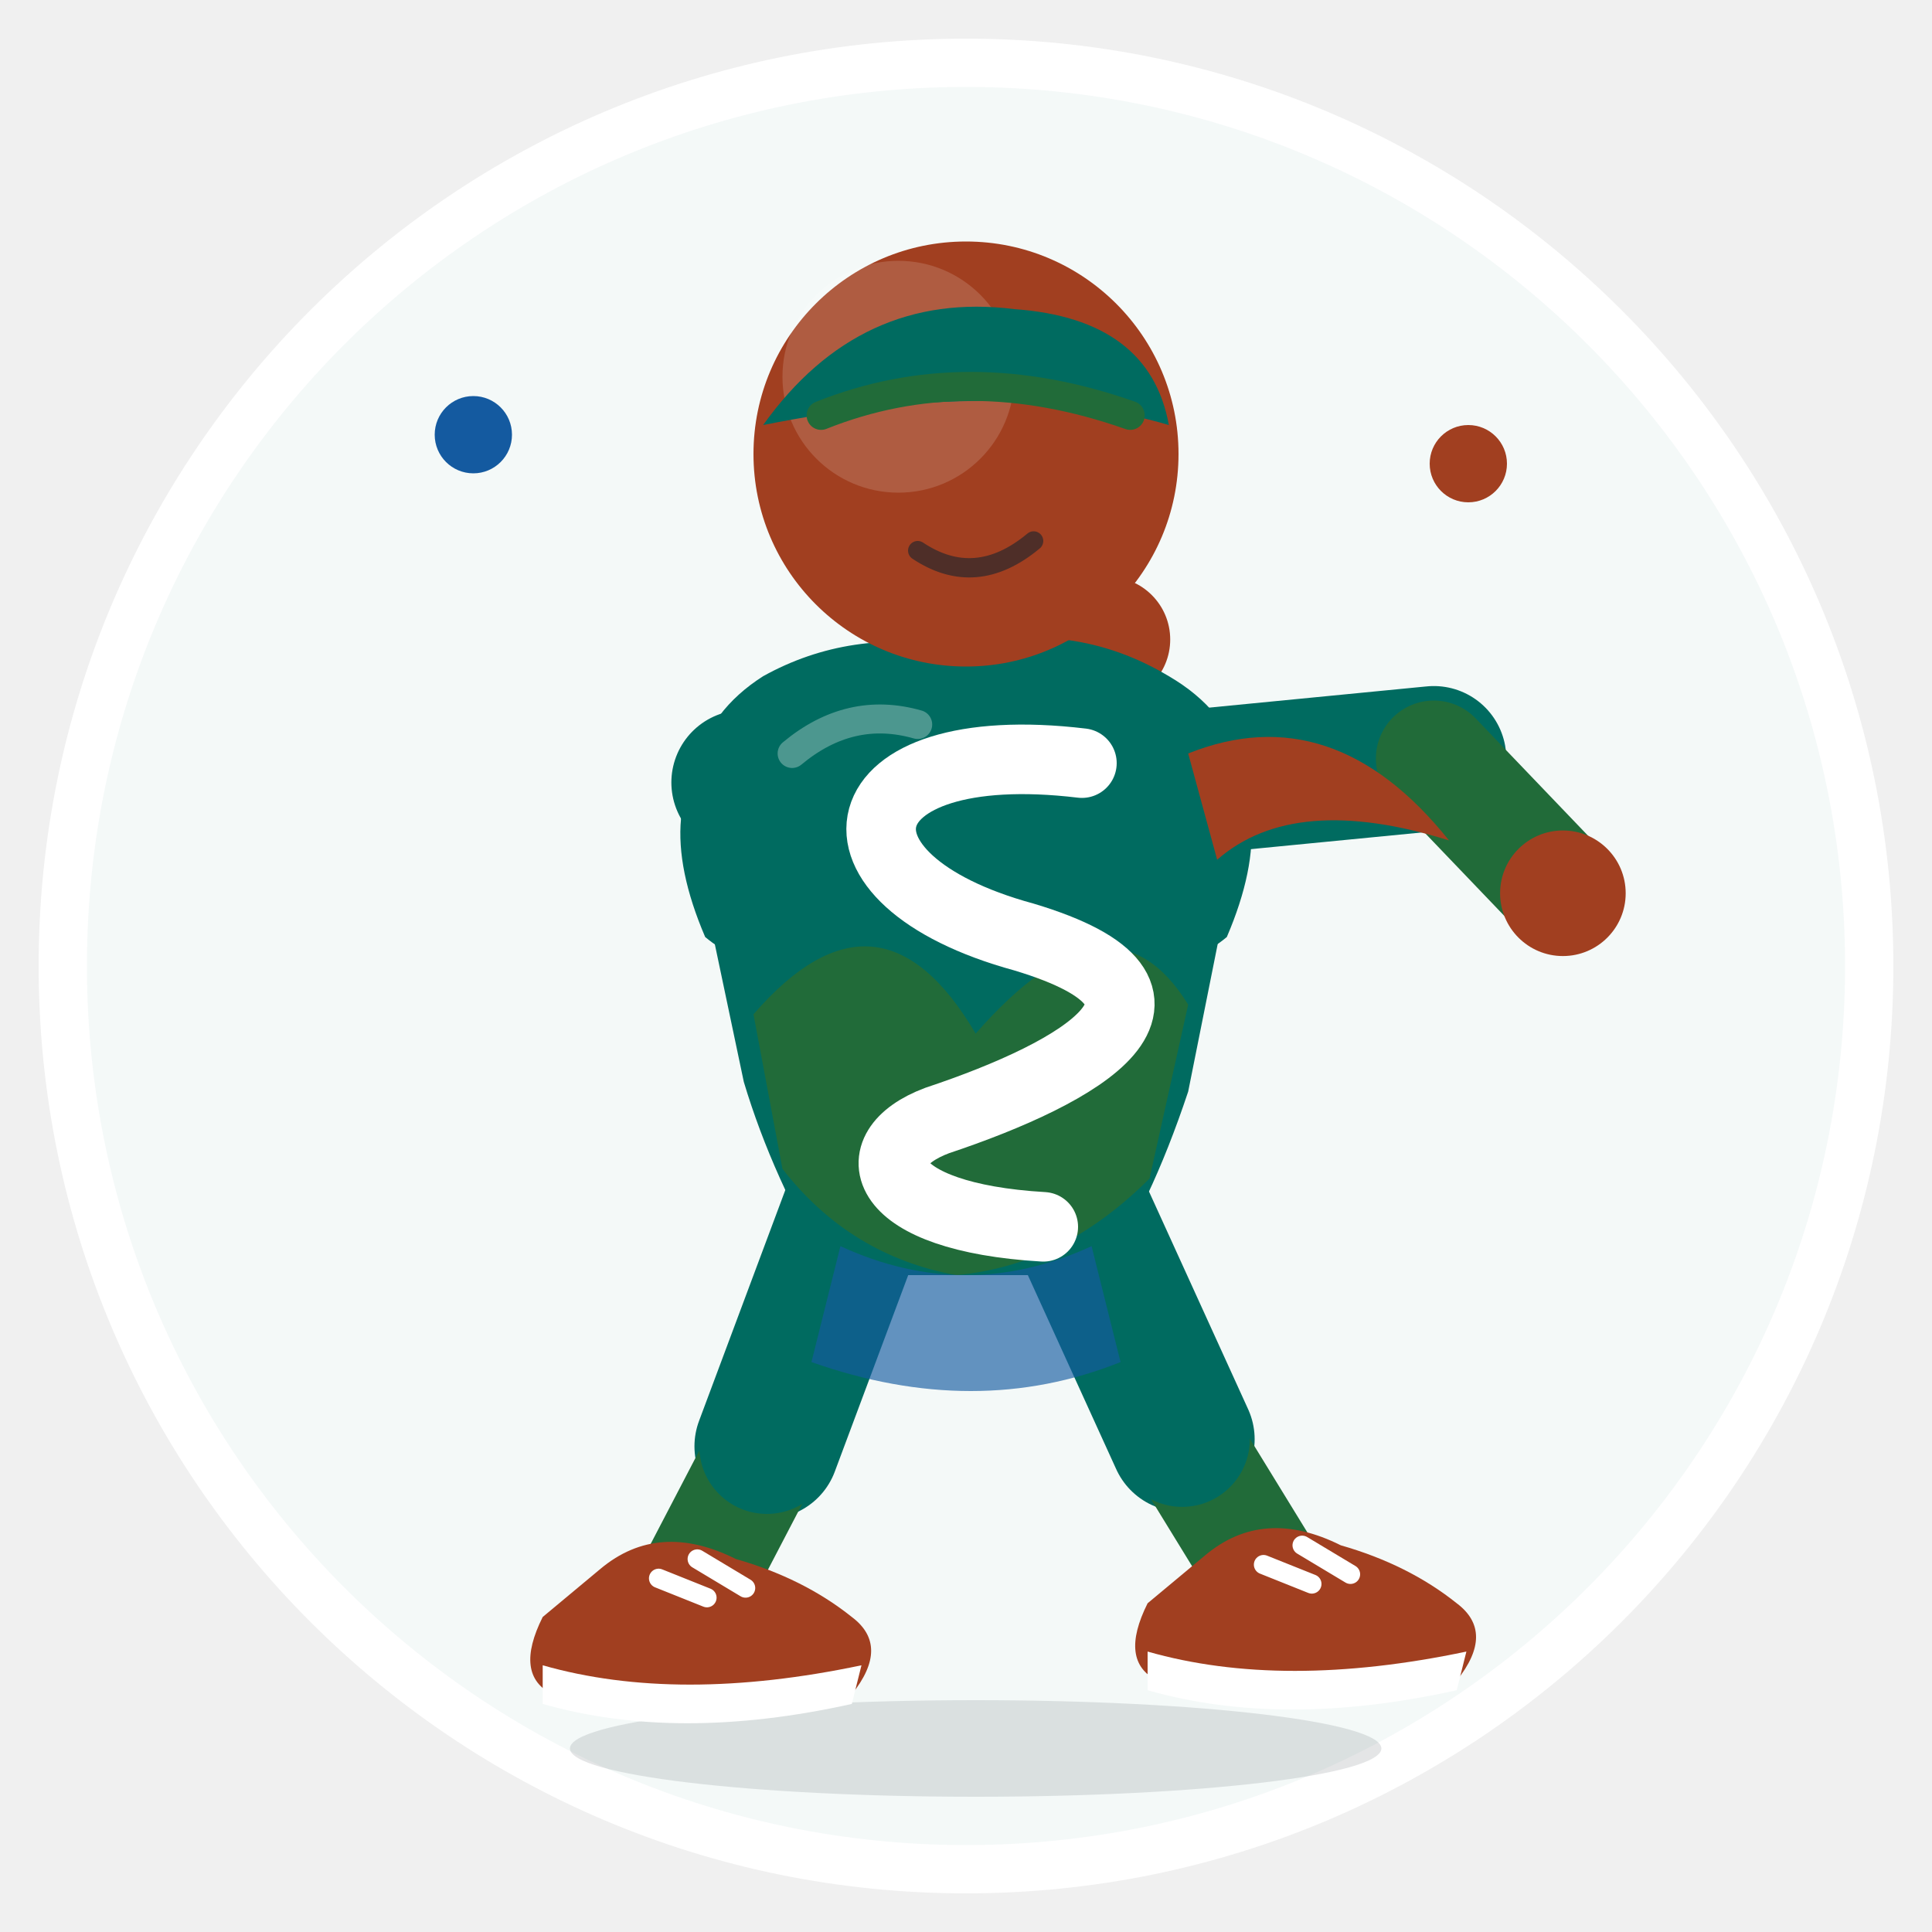
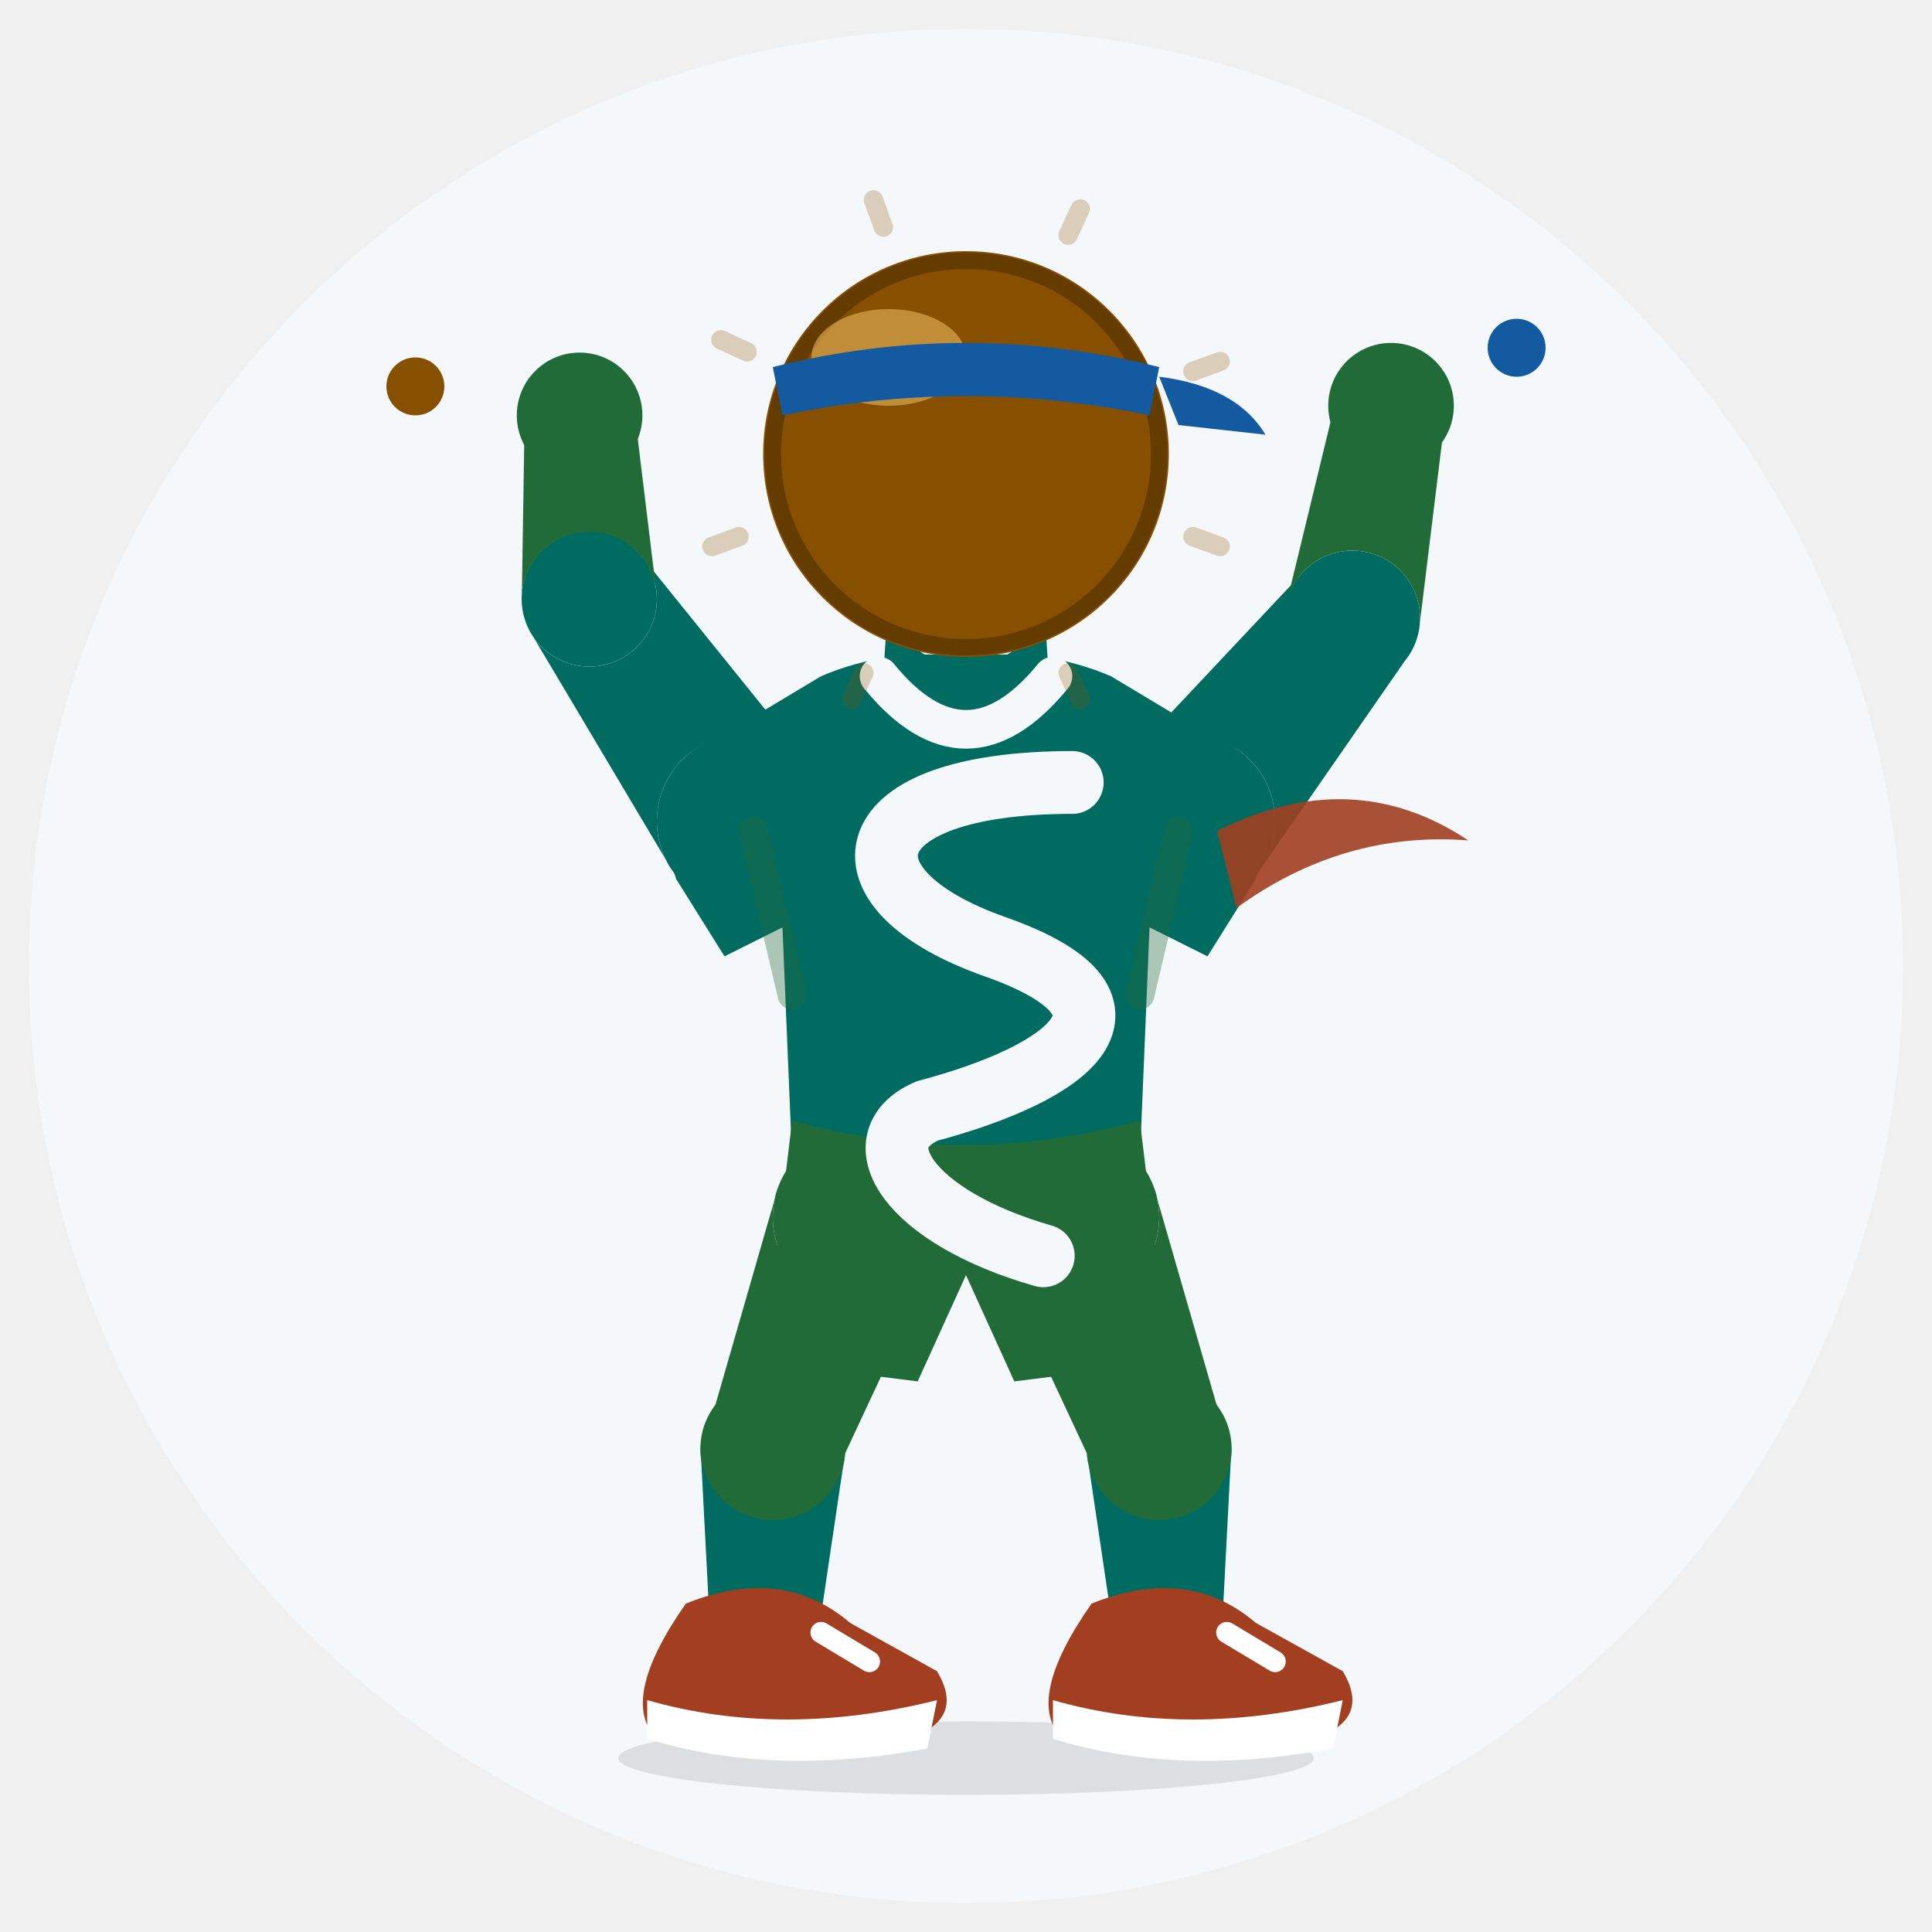
- <svg xmlns="http://www.w3.org/2000/svg" viewBox="0 0 200 200" width="96" height="96" class="trail-athlete-v3" data-pose="finish">
-   <circle cx="100" cy="100" r="96" fill="#FFFFFF" />
-   <circle cx="100" cy="100" r="91" fill="#006B60" opacity=".045" />
-   <g class="m-shadow">
-     <ellipse cx="101" cy="181" rx="42" ry="5" fill="#17232D" opacity=".12" />
-   </g>
-   <g class="m-leg-a">
-     <path d="M89.00 124.00 Q84.19 136.86 79.39 149.72" fill="none" stroke="#006B60" stroke-width="15" stroke-linecap="round" />
-     <path d="M79.39 149.72 Q74.78 158.56 70.18 167.39" fill="none" stroke="#216B39" stroke-width="12" stroke-linecap="round" />
-     <circle cx="79.39" cy="149.72" r="7" fill="#006B60" />
-     <g transform="translate(70.18 167.39)">
-       <path d="M-8 -5 Q-2 -10 6 -6 Q13 -4 18 0 Q22 3 18 8 L-13 8 Q-17 6 -14 0Z" fill="#A13F20" />
-       <path d="M-14 5 Q0 9 19 5 L18 9 Q0 13 -14 9Z" fill="#FFFFFF" />
-       <path d="M-2 -4 L3 -2 M2 -6 L7 -3" stroke="#FFFFFF" stroke-width="2" stroke-linecap="round" />
+ <svg xmlns="http://www.w3.org/2000/svg" viewBox="0 0 200 200" width="96" height="96" class="trail-companion" data-pose="finish" data-theme="light">
+   <g class="m-character">
+     <circle cx="100" cy="100" r="97" fill="#F5F8FA" />
+     <g class="m-shadow">
+       <ellipse cx="100" cy="182" rx="36" ry="3.8" fill="#17232D" opacity=".12" />
+     </g>
+     <g class="m-leg-a">
+       <circle cx="89" cy="126" r="9" fill="#216B39" />
+       <path d="M80.57,122.84 L73.45,147.54 A7,7 0 0 1 86.55,152.46 L97.43,129.16 A9,9 0 0 1 80.57,122.84Z" fill="#216B39" />
+       <circle cx="80" cy="150" r="7.5" fill="#216B39" />
+       <path d="M72.51,149.64 L73.61,170.74 A5.4,5.4 0 0 1 84.39,171.26 L87.49,150.36 A7.5,7.5 0 0 1 72.51,149.64Z" fill="#006B60" />
+       <circle cx="79" cy="171" r="5.5" fill="#006B60" />
+       <path d="M71 166 Q81 162 88 168 L97 173 Q100 178 94 180 L68 180 Q64 176 71 166Z" fill="#A13F20" />
+       <path d="M67 176 Q81 180 97 176 L96 181 Q80 184 67 180Z" fill="#FFFFFF" />
+       <path d="M85 169 L90 172" stroke="#FFFFFF" stroke-width="2.2" stroke-linecap="round" />
+     </g>
+     <g class="m-leg-b">
+       <circle cx="111" cy="126" r="9" fill="#216B39" />
+       <path d="M102.57,129.16 L113.45,152.46 A7,7 0 0 1 126.55,147.54 L119.43,122.84 A9,9 0 0 1 102.57,129.16Z" fill="#216B39" />
+       <circle cx="120" cy="150" r="7.5" fill="#216B39" />
+       <path d="M112.51,150.36 L115.61,171.26 A5.4,5.4 0 0 1 126.39,170.74 L127.49,149.64 A7.5,7.5 0 0 1 112.51,150.36Z" fill="#006B60" />
+       <circle cx="121" cy="171" r="5.5" fill="#006B60" />
+       <path d="M113 166 Q123 162 130 168 L139 173 Q142 178 136 180 L110 180 Q106 176 113 166Z" fill="#A13F20" />
+       <path d="M109 176 Q123 180 139 176 L138 181 Q122 184 109 180Z" fill="#FFFFFF" />
+       <path d="M127 169 L132 172" stroke="#FFFFFF" stroke-width="2.2" stroke-linecap="round" />
+     </g>
+     <g class="m-arm-a">
+       <circle cx="77" cy="85" r="9" fill="#006B60" />
+       <path d="M84.39,79.86 L66.75,58.00 A7,7 0 0 1 55.25,66.00 L69.61,90.14 A9,9 0 0 1 84.39,79.86Z" fill="#006B60" />
+       <circle cx="61" cy="62" r="7" fill="#006B60" />
+       <path d="M67.99,61.63 L65.69,42.70 A5.7,5.7 0 0 1 54.31,43.30 L54.01,62.37 A7,7 0 0 1 67.99,61.63Z" fill="#216B39" />
+       <circle cx="60" cy="43" r="6.5" fill="#216B39" />
+     </g>
+     <g class="m-arm-b">
+       <circle cx="123" cy="85" r="9" fill="#006B60" />
+       <path d="M130.00,90.66 L145.44,68.40 A7,7 0 0 1 134.56,59.60 L116.00,79.34 A9,9 0 0 1 130.00,90.66Z" fill="#006B60" />
+       <circle cx="140" cy="64" r="7" fill="#006B60" />
+       <path d="M146.89,65.25 L149.61,43.02 A5.7,5.7 0 0 1 138.39,40.98 L133.11,62.75 A7,7 0 0 1 146.89,65.25Z" fill="#216B39" />
+       <circle cx="144" cy="42" r="6.5" fill="#216B39" />
+     </g>
+     <g class="m-neck">
+       <path d="M92.00,61.00 L91.00,77.00 A9,9 0 0 1 109.00,77.00 L108.00,61.00 A8,8 0 0 1 92.00,61.00Z" fill="#006B60" />
+     </g>
+     <g class="m-torso">
+       <path d="M85 70 Q92 67 100 68 Q108 67 115 70 L125 76 Q134 79 130 91 L125 99 L119 96 L118 120 Q100 125 82 120 L81 96 L75 99 L70 91 Q66 79 75 76Z" fill="#006B60" />
+       <path d="M91 70 Q100 81 109 70" fill="none" stroke="#F5F8FA" stroke-width="4" stroke-linecap="round" />
+       <path d="M78 86 L82 103 M122 86 L118 103" stroke="#216B39" stroke-width="3" opacity=".35" stroke-linecap="round" />
+       <path d="M82 116 Q100 121 118 116 L121 141 L105 143 L100 132 L95 143 L79 141Z" fill="#216B39" />
+       <path d="M111 81 C88 81 86 92 103 98 C120 104 111 111 96 115 C89 118 94 126 108 130" fill="none" stroke="#F5F8FA" stroke-width="6.5" stroke-linecap="round" />
+     </g>
+     <g class="m-head">
+       <circle cx="100" cy="47" r="21" fill="#865000" />
+       <circle cx="100" cy="47" r="20" fill="#865000" stroke="#653C00" stroke-width="1.7" />
+       <ellipse cx="92" cy="37" rx="8" ry="5" fill="#F7C56C" opacity=".52" />
+       <path d="M123.49 55.55 L126.31 56.58" stroke="#865000" stroke-width="2" opacity=".25" stroke-linecap="round" />
+       <path d="M110.57 69.66 L111.83 72.38" stroke="#865000" stroke-width="2" opacity=".25" stroke-linecap="round" />
+       <path d="M89.43 69.66 L88.17 72.38" stroke="#865000" stroke-width="2" opacity=".25" stroke-linecap="round" />
+       <path d="M76.51 55.55 L73.69 56.58" stroke="#865000" stroke-width="2" opacity=".25" stroke-linecap="round" />
+       <path d="M77.34 36.43 L74.62 35.17" stroke="#865000" stroke-width="2" opacity=".25" stroke-linecap="round" />
+       <path d="M91.45 23.51 L90.42 20.69" stroke="#865000" stroke-width="2" opacity=".25" stroke-linecap="round" />
+       <path d="M110.57 24.34 L111.83 21.62" stroke="#865000" stroke-width="2" opacity=".25" stroke-linecap="round" />
+       <path d="M123.49 38.45 L126.31 37.42" stroke="#865000" stroke-width="2" opacity=".25" stroke-linecap="round" />
+       <path d="M80 38 Q100 33 120 38 L119 43 Q100 39 81 43Z" fill="#145AA0" />
+       <path d="M120 39 Q128 40 131 45 L122 44Z" fill="#145AA0" />
+     </g>
+     <g class="m-ribbon">
+       <path d="M126 86 Q140 79 152 87 Q139 86 128 94Z" fill="#A13F20" opacity=".9" />
+     </g>
+     <g class="m-sparkles">
+       <circle cx="43" cy="40" r="3" fill="#865000" />
+       <circle cx="157" cy="36" r="3" fill="#145AA0" />
    </g>
  </g>
-   <g class="m-leg-b">
-     <path d="M111.00 124.00 Q116.69 136.49 122.38 148.99" fill="none" stroke="#006B60" stroke-width="15" stroke-linecap="round" />
-     <path d="M122.38 148.99 Q127.59 157.48 132.80 165.97" fill="none" stroke="#216B39" stroke-width="12" stroke-linecap="round" />
-     <circle cx="122.38" cy="148.99" r="7" fill="#006B60" />
-     <g transform="translate(132.80 165.97)">
-       <path d="M-8 -5 Q-2 -10 6 -6 Q13 -4 18 0 Q22 3 18 8 L-13 8 Q-17 6 -14 0Z" fill="#A13F20" />
-       <path d="M-14 5 Q0 9 19 5 L18 9 Q0 13 -14 9Z" fill="#FFFFFF" />
-       <path d="M-2 -4 L3 -2 M2 -6 L7 -3" stroke="#FFFFFF" stroke-width="2" stroke-linecap="round" />
-     </g>
-   </g>
-   <g class="m-arm-a">
-     <path d="M77.00 81.00 Q89.78 81.13 102.55 81.26" fill="none" stroke="#006B60" stroke-width="15" stroke-linecap="round" />
-     <path d="M102.55 81.26 Q108.60 73.73 114.64 66.20" fill="none" stroke="#216B39" stroke-width="12" stroke-linecap="round" />
-     <circle cx="114.64" cy="66.20" r="6.5" fill="#A13F20" />
-   </g>
-   <g class="m-arm-b">
-     <path d="M123.00 81.00 Q135.72 79.76 148.43 78.52" fill="none" stroke="#006B60" stroke-width="15" stroke-linecap="round" />
-     <path d="M148.43 78.52 Q155.11 85.49 161.79 92.47" fill="none" stroke="#216B39" stroke-width="12" stroke-linecap="round" />
-     <circle cx="161.79" cy="92.47" r="6.5" fill="#A13F20" />
-   </g>
-   <g class="m-torso">
-     <path d="M79 70 Q88 65 99 67 Q111 64 121 70 Q133 77 127 93 L123 113 Q119 125 114 132 L86 132 Q80 122 77 112 L73 93 Q68 77 79 70Z" fill="#006B60" />
-     <path d="M75 76 Q67 83 73 97 Q79 102 84 96 L84 76Z M125 76 Q133 83 127 97 Q121 102 116 96 L116 76Z" fill="#006B60" />
-     <path d="M78 105 Q91 90 101 107 Q115 91 123 104 L119 122 Q110 131 99 132 Q88 130 81 121Z" fill="#216B39" />
-     <path d="M112 79 C87 76 84 91 106 97 C126 103 112 111 97 116 C89 119 91 126 108 127" fill="none" stroke="#FFFFFF" stroke-width="7.2" stroke-linecap="round" />
-     <path d="M87 129 Q100 135 113 129 L116 141 Q101 147 84 141Z" fill="#145AA0" opacity=".65" />
-     <path d="M82 78 Q88 73 95 75" fill="none" stroke="#FFFFFF" stroke-width="3" opacity=".3" stroke-linecap="round" />
-   </g>
-   <path d="M93 70 L93 63 Q100 59 107 63 L107 70Z" fill="#006B60" />
-   <g class="m-head">
-     <circle cx="100" cy="47" r="22" fill="#A13F20" />
-     <circle cx="93" cy="39" r="12" fill="#FFFFFF" opacity=".15" />
-     <path d="M79 44 Q89 30 105 32 Q119 33 121 44 Q104 39 79 44Z" fill="#006B60" />
-     <path d="M85 43 Q100 37 117 43" fill="none" stroke="#216B39" stroke-width="3" stroke-linecap="round" />
-     <path d="M95 57 Q101 61 107 56" fill="none" stroke="#17232D" stroke-width="2" opacity=".6" stroke-linecap="round" />
-   </g>
-   <g class="m-ribbon">
-     <path d="M123 78 Q138 72 150 87 Q134 82 126 89Z" fill="#A13F20" />
-   </g>
-   <g class="m-sparkles">
-     <circle cx="49" cy="45" r="4" fill="#145AA0" />
-     <circle cx="152" cy="48" r="4" fill="#A13F20" />
-   </g>
</svg>
